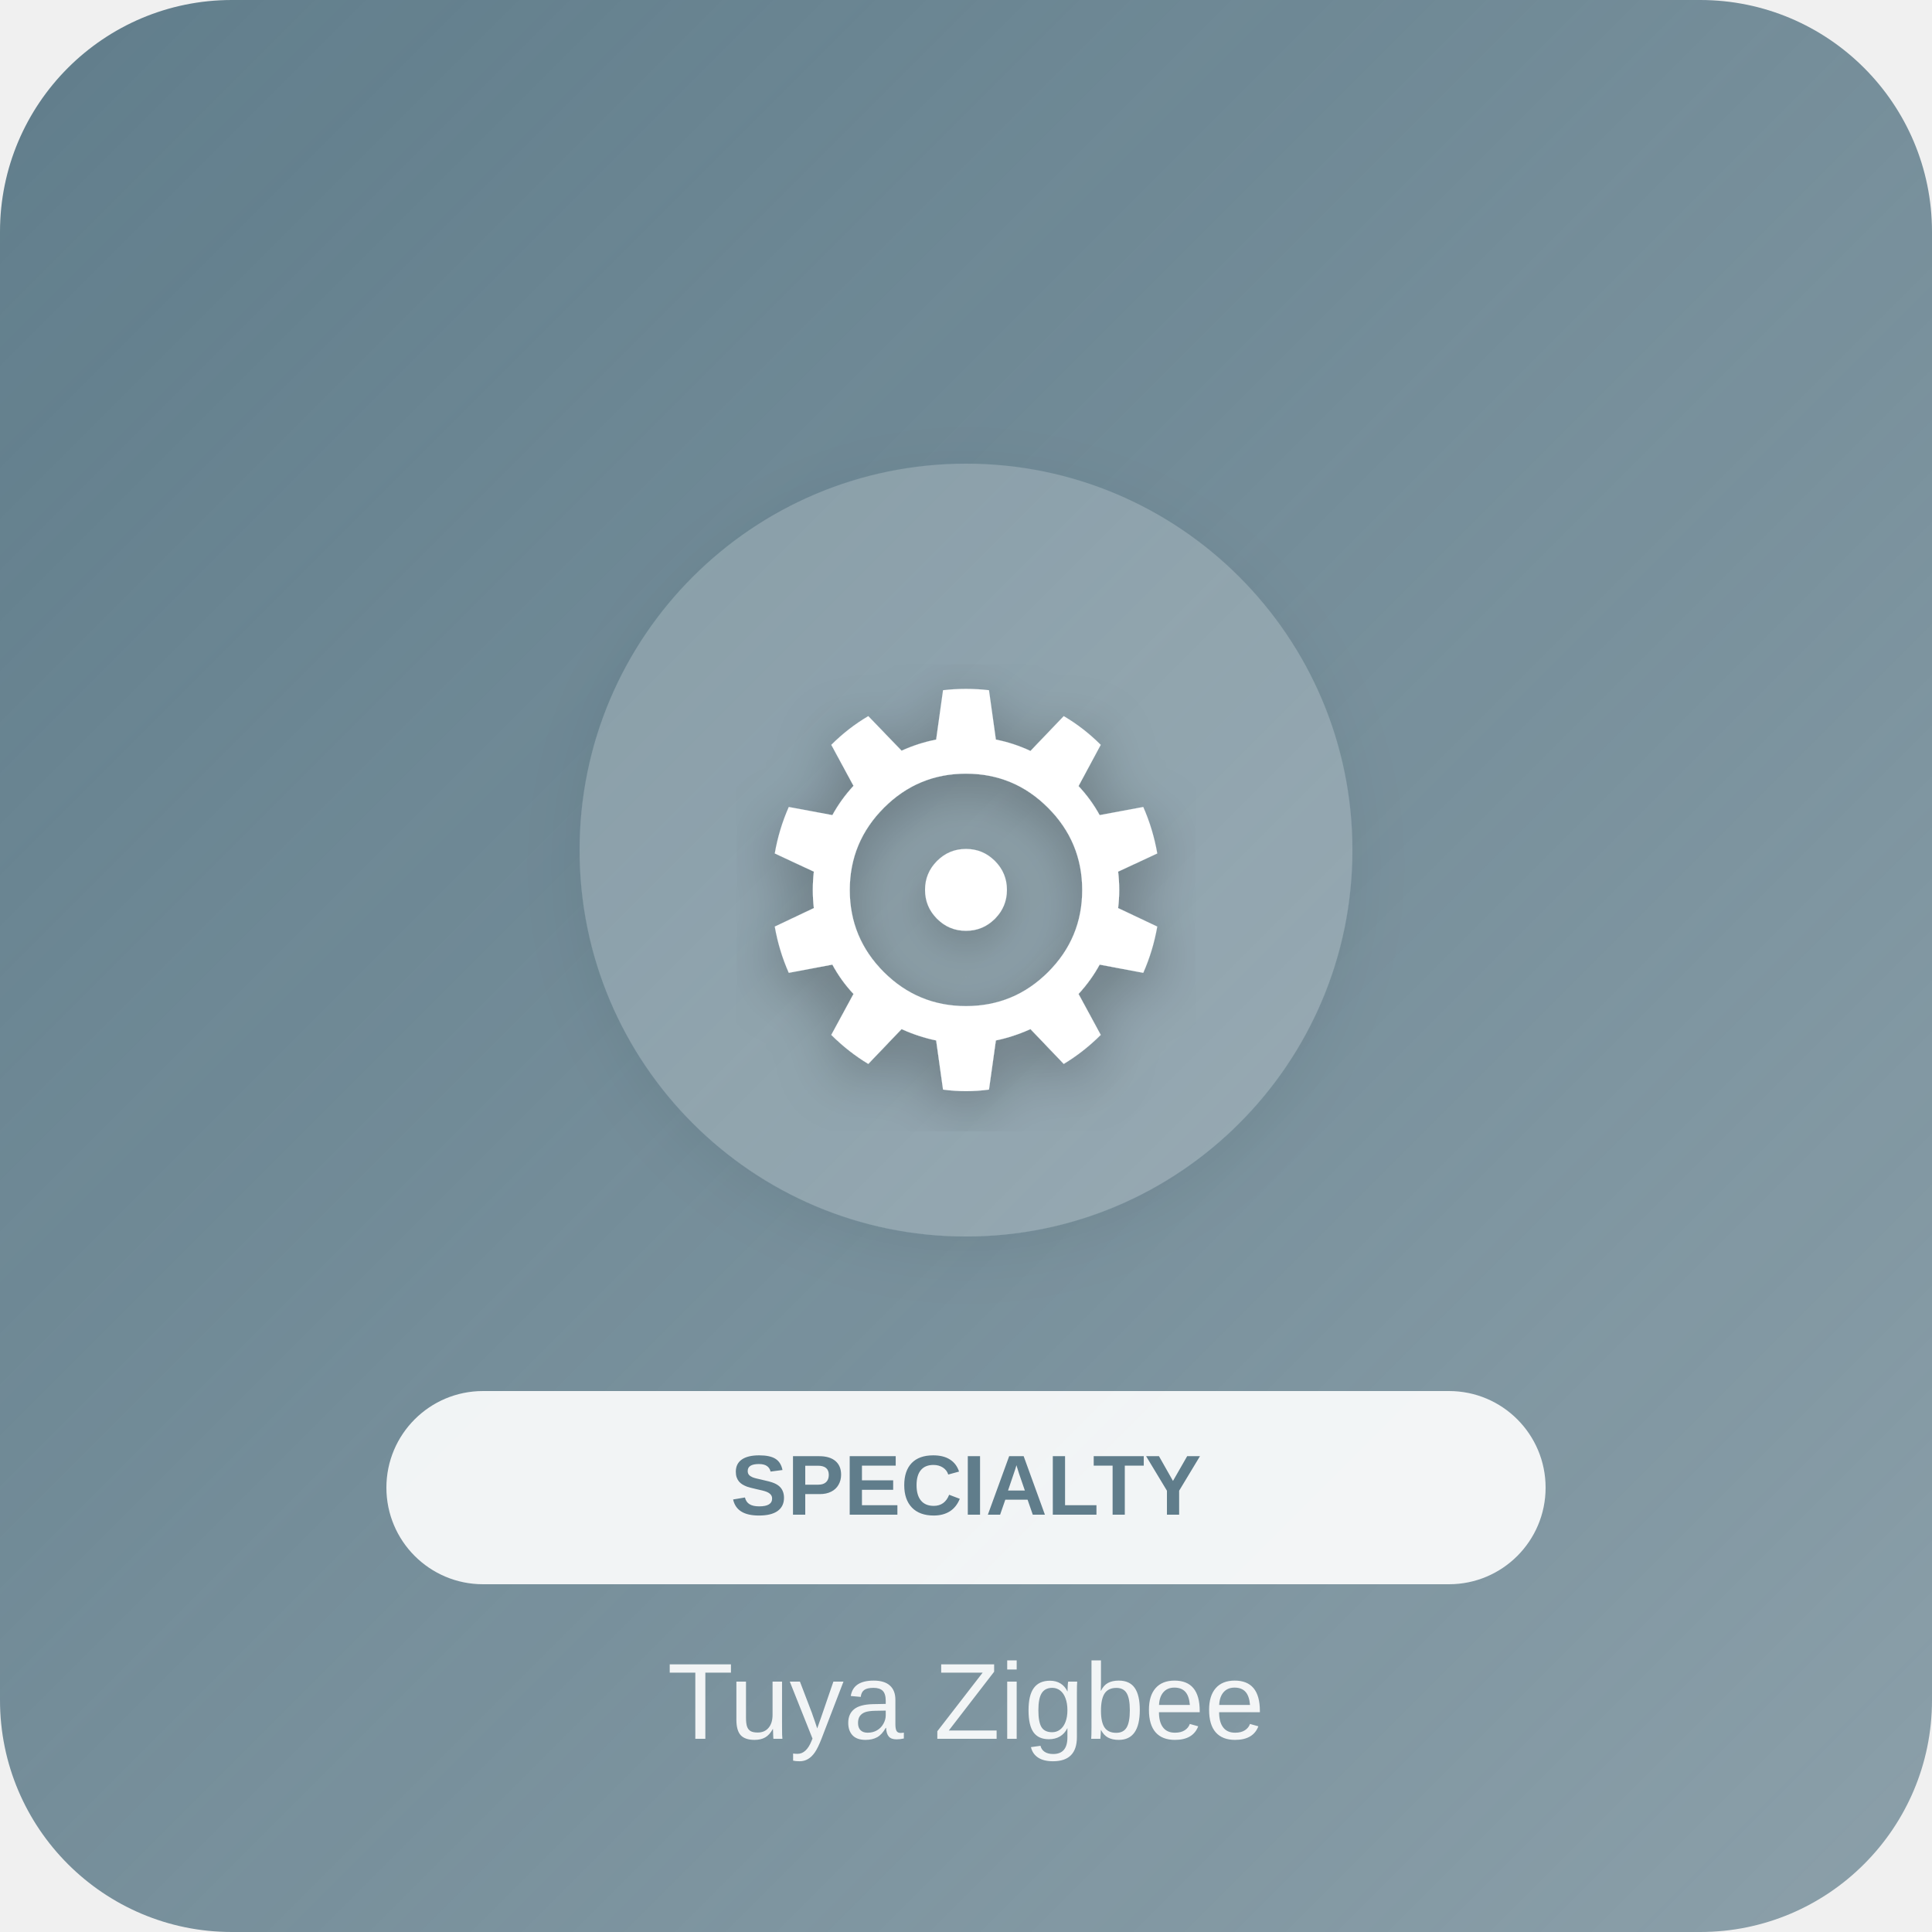
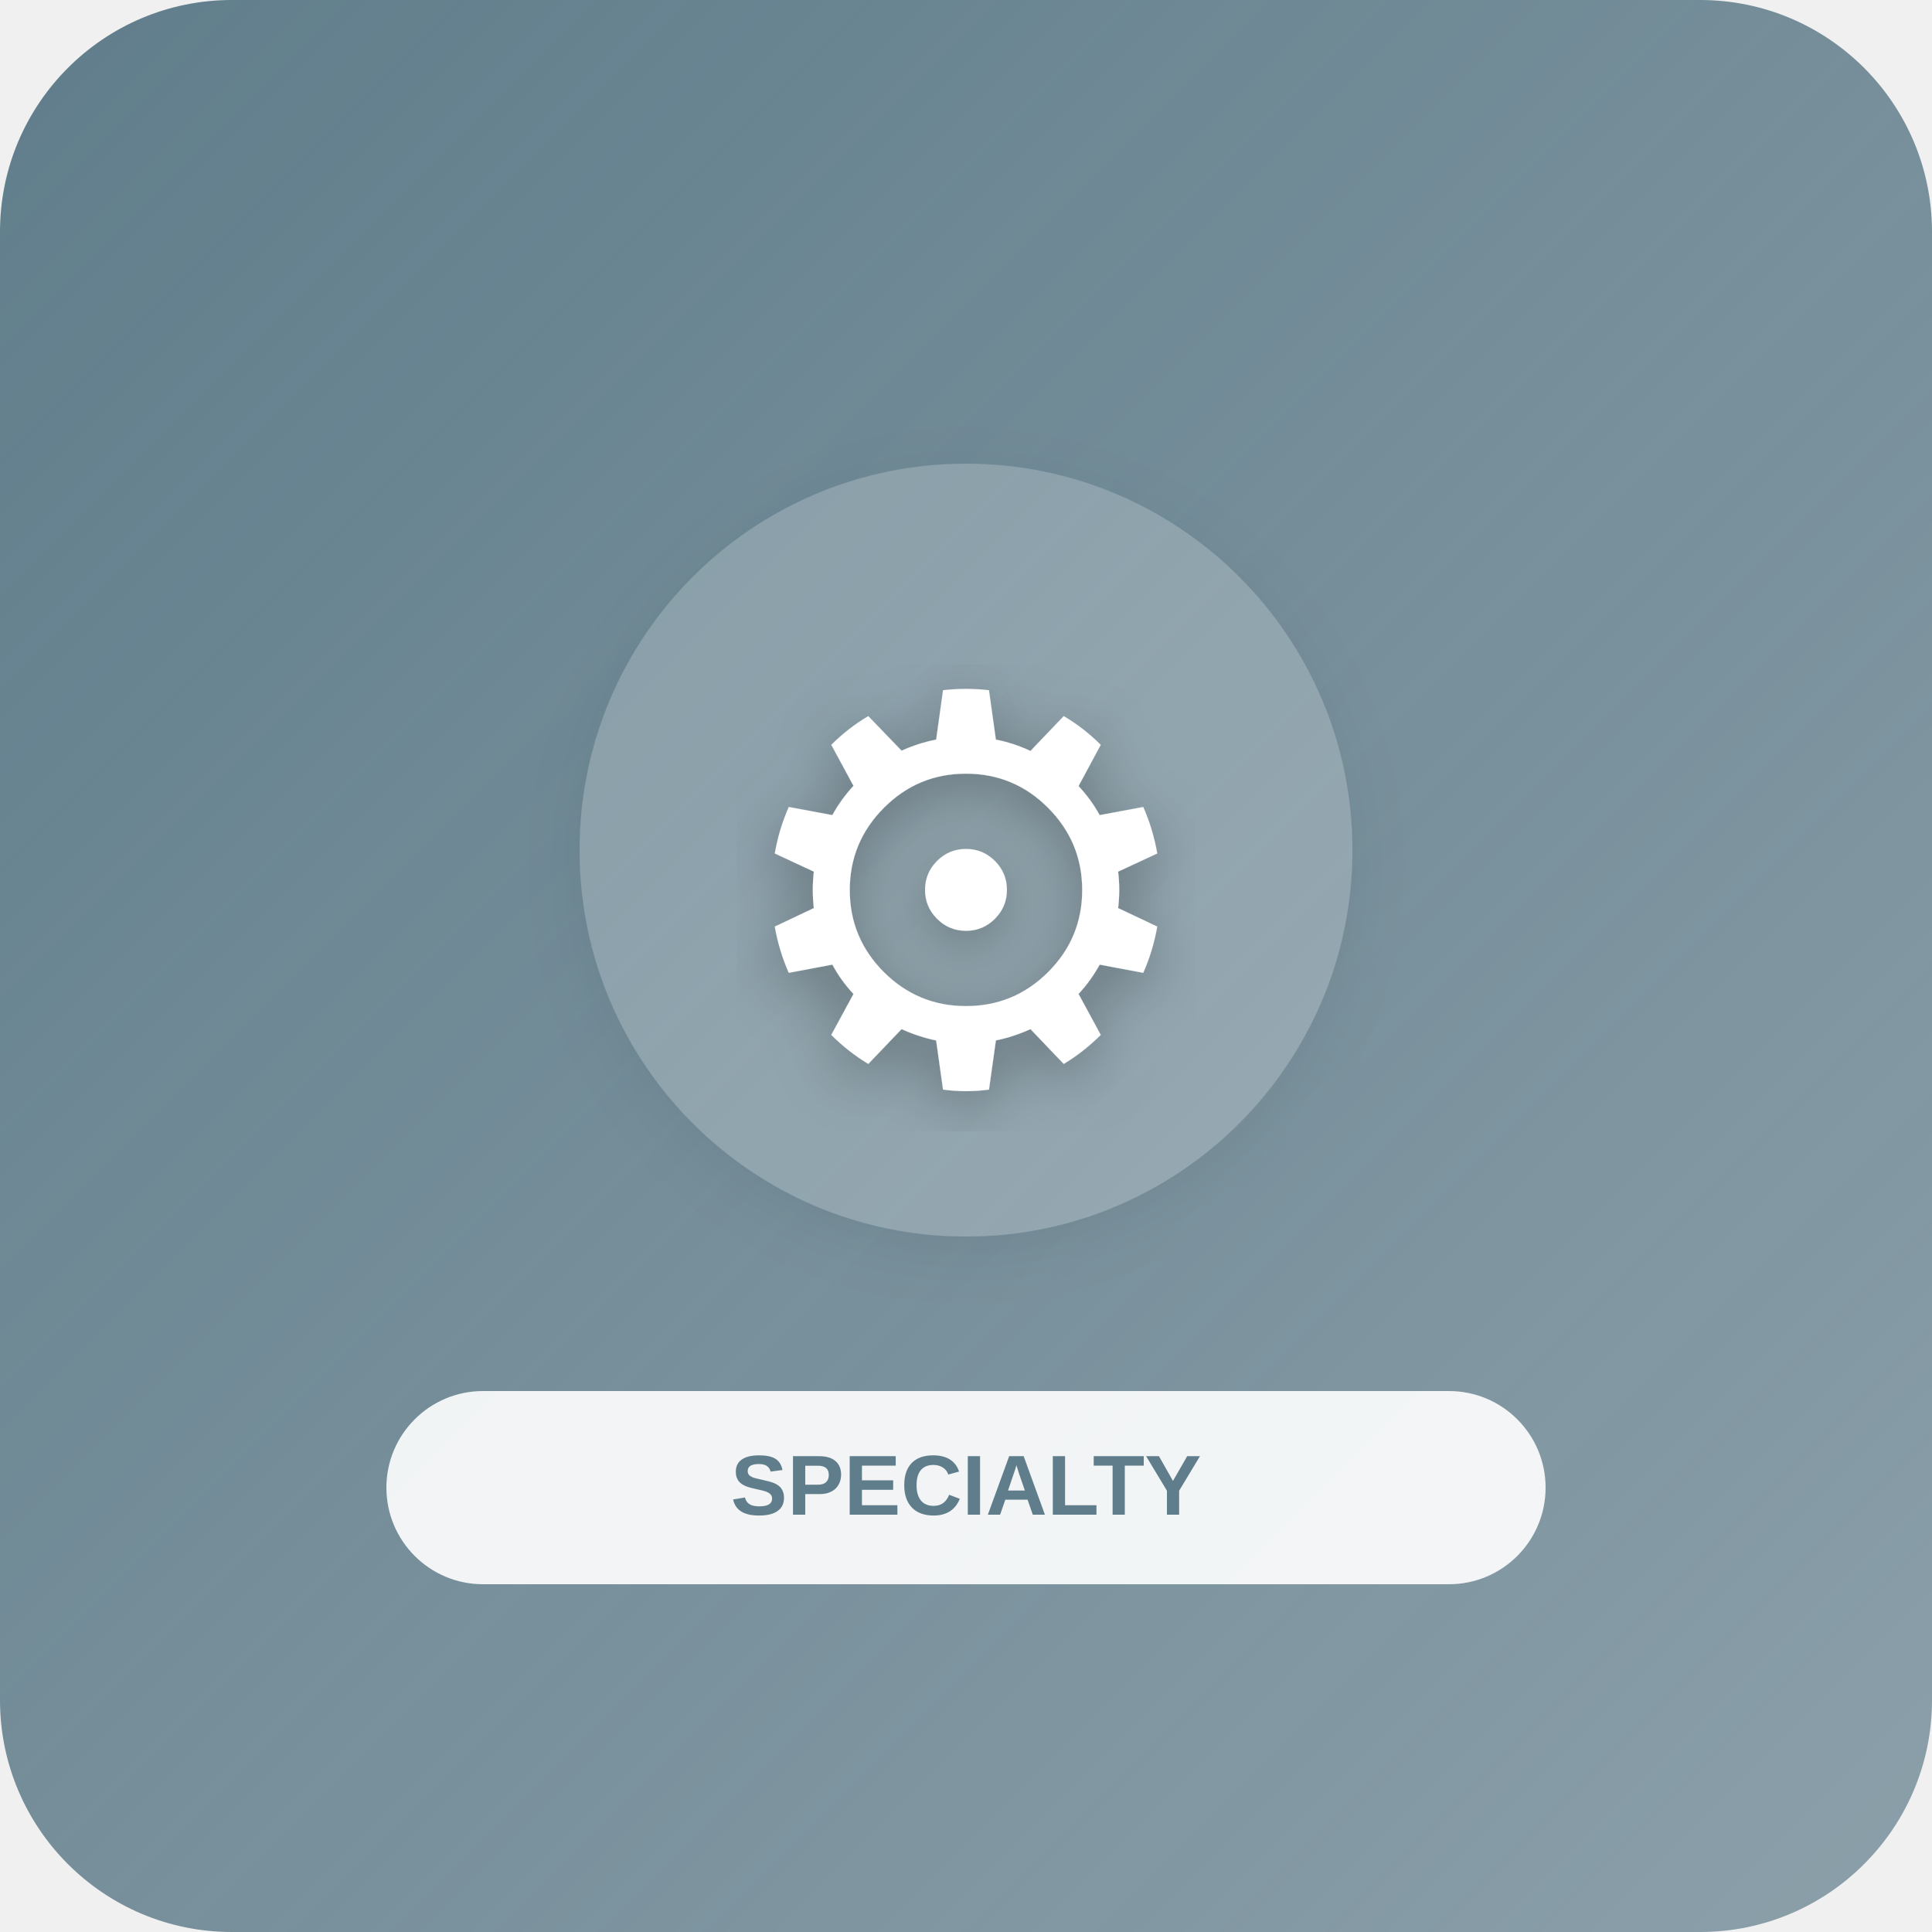
<svg xmlns="http://www.w3.org/2000/svg" width="500" height="500">
  <defs>
    <linearGradient id="grad_specialty" x1="0%" y1="0%" x2="100%" y2="100%">
      <stop offset="0%" style="stop-color:#607D8B;stop-opacity:1" />
      <stop offset="100%" style="stop-color:#607D8B;stop-opacity:0.7" />
    </linearGradient>
    <filter id="shadow">
      <feDropShadow dx="0" dy="4" stdDeviation="8" flood-opacity="0.3" />
    </filter>
  </defs>
  <rect width="500" height="500" fill="url(#grad_specialty)" rx="60" />
  <circle cx="250" cy="220" r="100" fill="white" opacity="0.2" filter="url(#shadow)" />
  <text x="250" y="280" font-family="Arial, sans-serif" font-size="140" fill="white" text-anchor="middle" font-weight="bold" filter="url(#shadow)">⚙️</text>
  <rect x="100" y="360" width="300" height="50" rx="25" fill="white" opacity="0.9" />
  <text x="250" y="392" font-family="Arial, sans-serif" font-size="22" fill="#607D8B" text-anchor="middle" font-weight="bold">SPECIALTY</text>
-   <text x="250" y="450" font-family="Arial, sans-serif" font-size="28" fill="white" text-anchor="middle" opacity="0.9" font-weight="300">Tuya Zigbee</text>
</svg>
